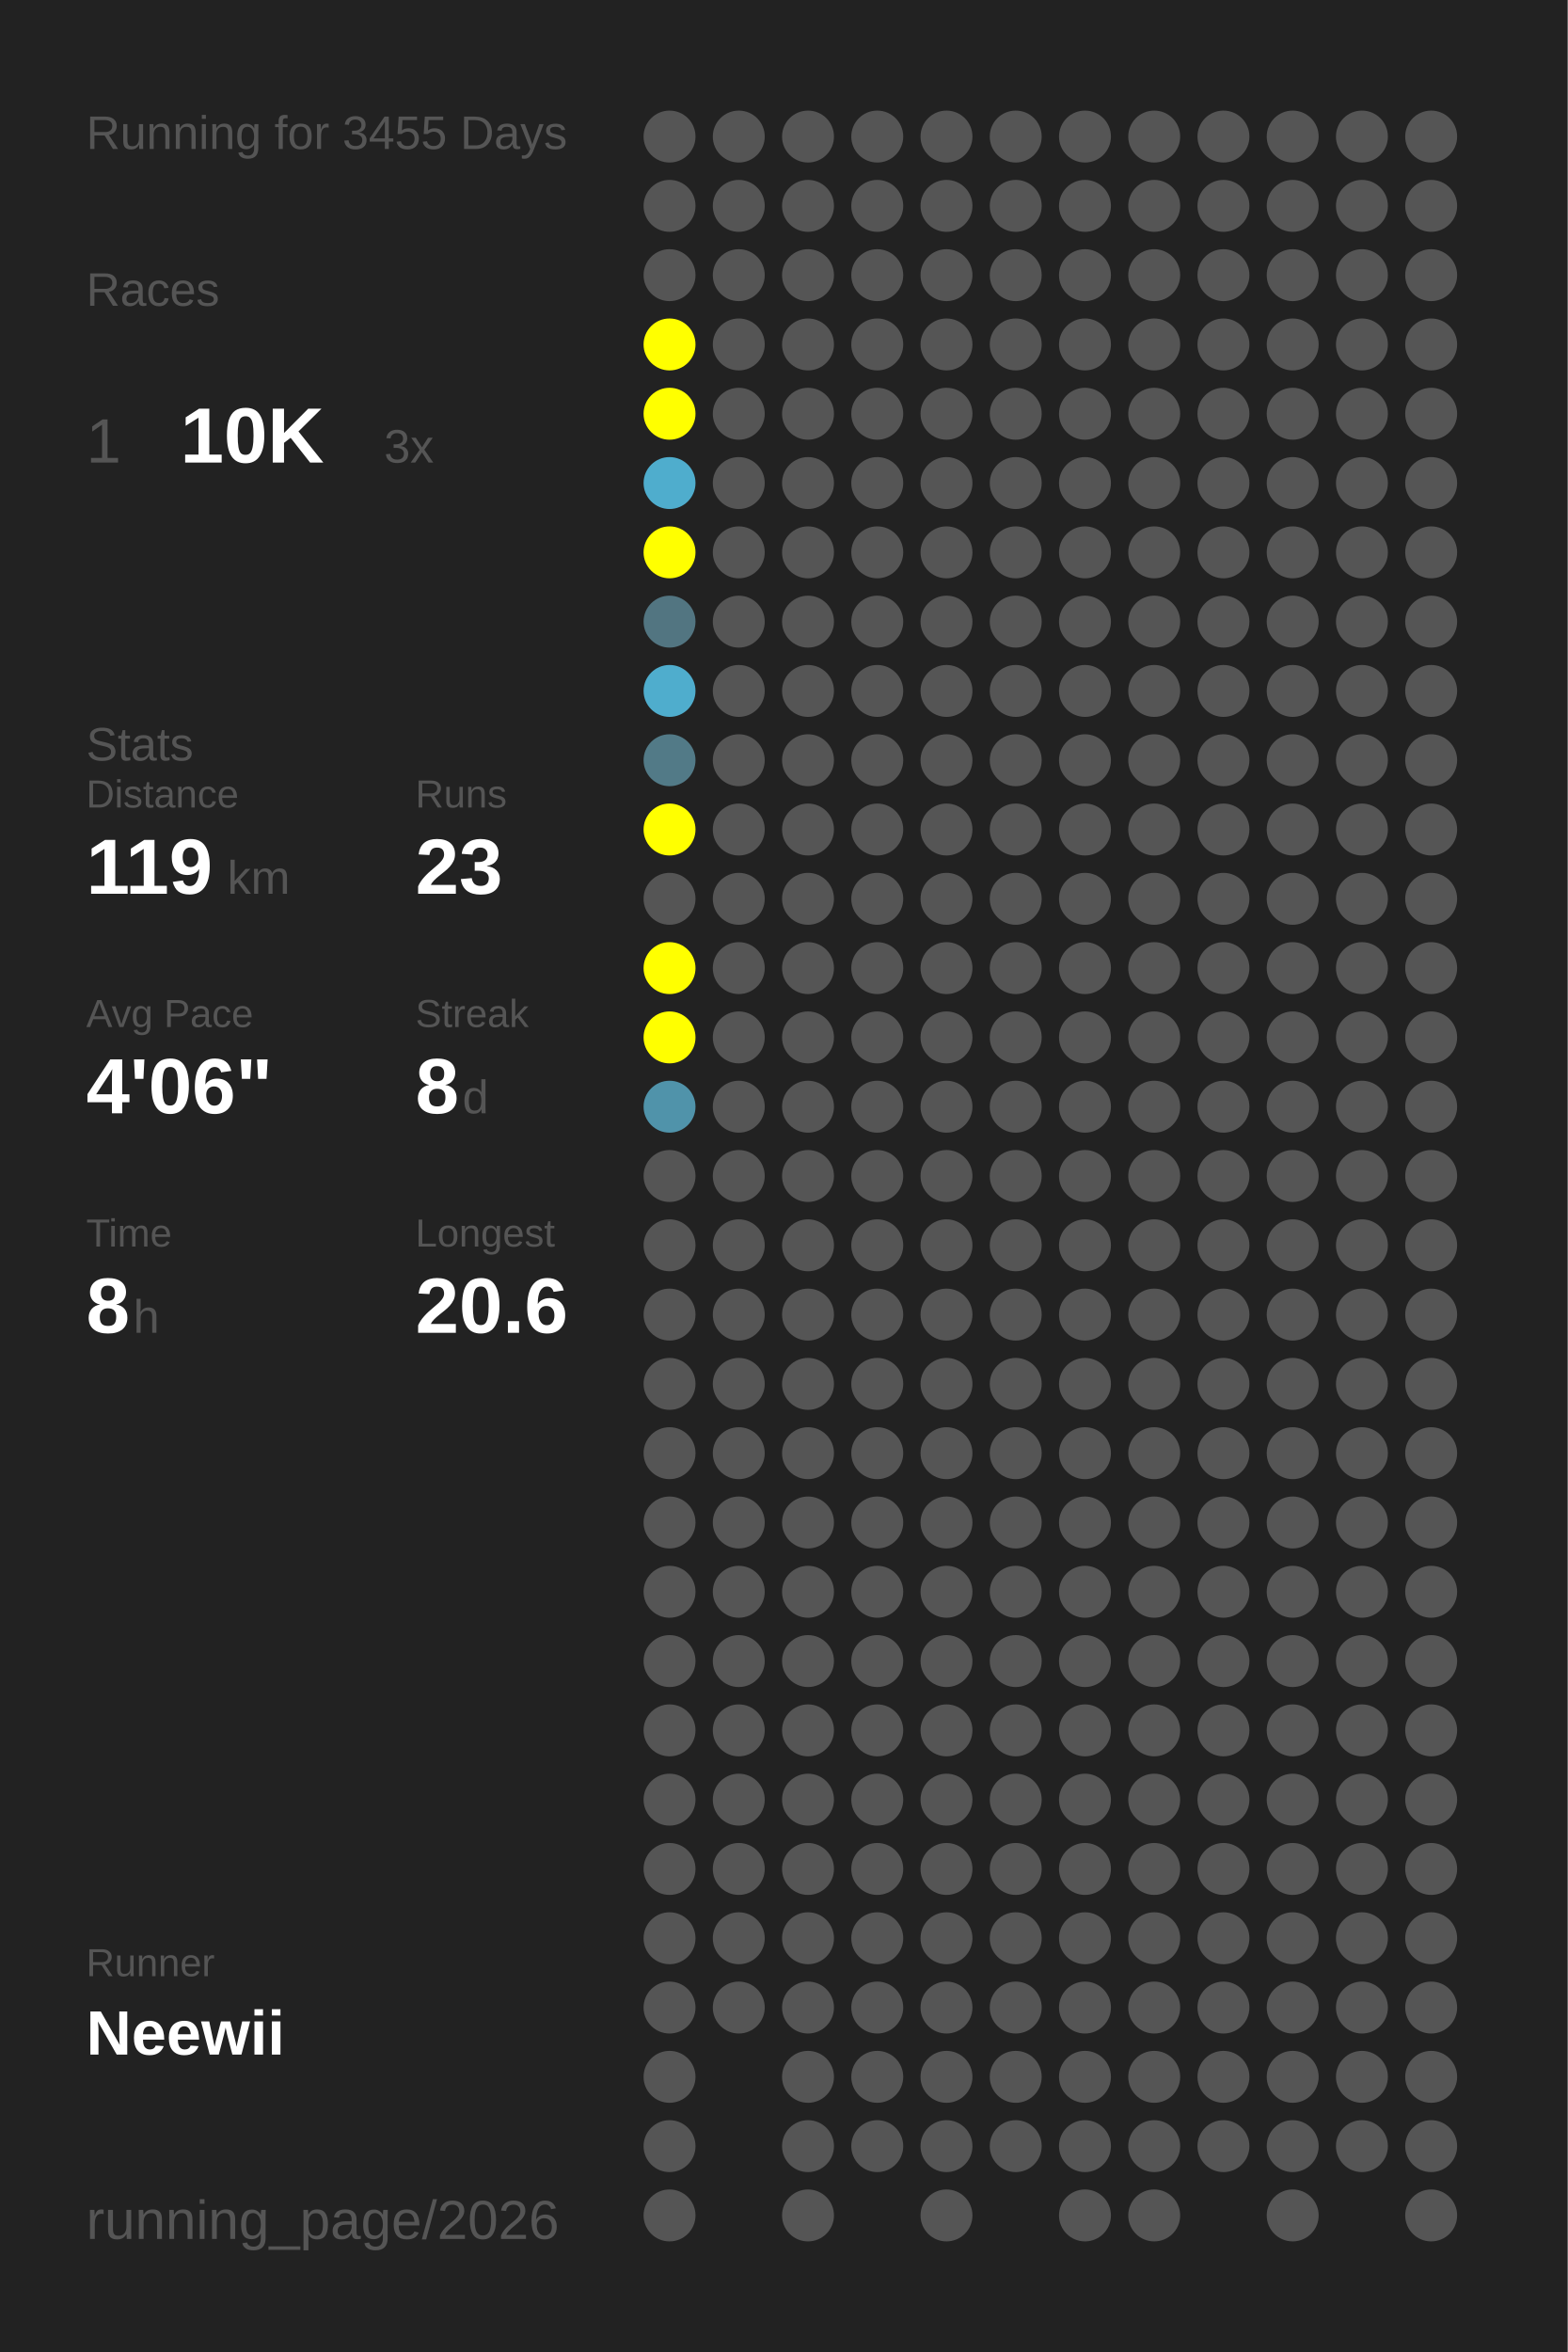
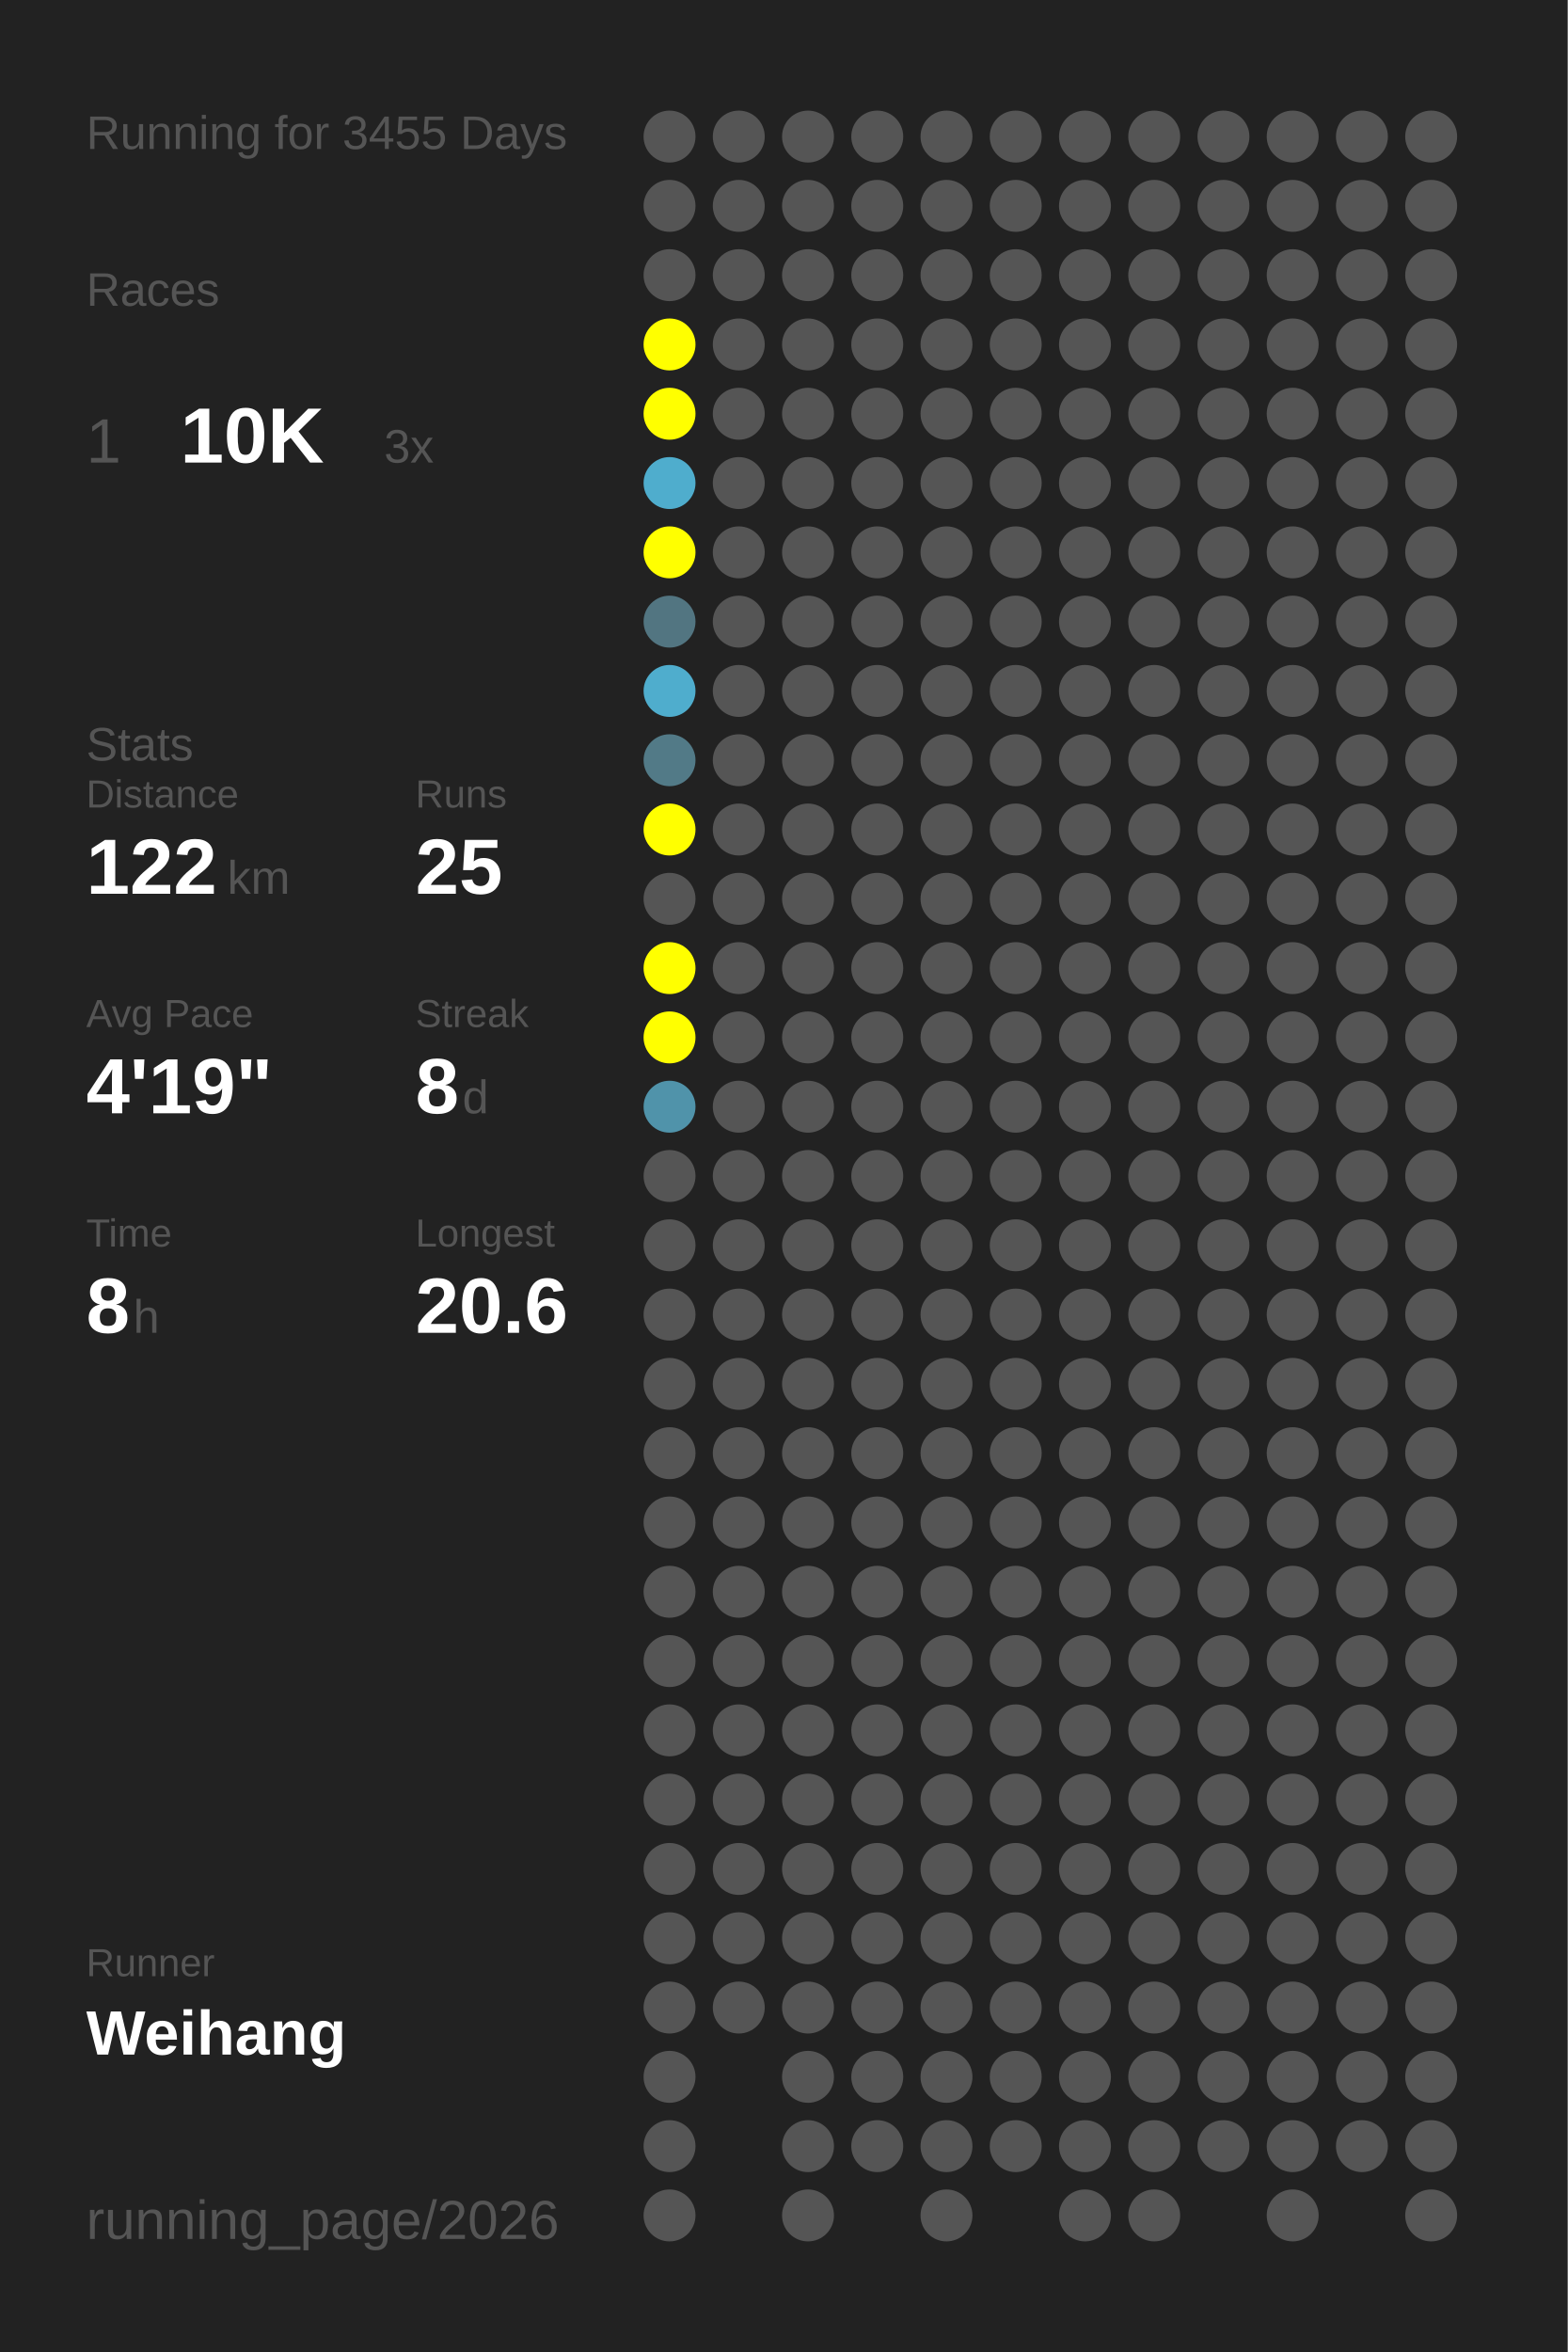
<svg xmlns="http://www.w3.org/2000/svg" baseProfile="full" height="300mm" version="1.1" viewBox="0,0,200,300" width="200mm">
  <defs />
  <rect fill="#222222" height="300" width="200" x="0" y="0" />
  <text fill="#555555" style="font-size:6px; font-family:Arial;" x="11" y="19">Running for 3455 Days</text>
  <text fill="#555555" style="font-size:6px; font-family:Arial;" x="11" y="39">Races</text>
  <text fill="#555555" style="font-size:8px; font-family:Arial;" x="11" y="59">1</text>
  <text fill="#FFFFFF" style="font-size:10px; font-family:Arial; font-weight:bold;" x="23" y="59">10K</text>
  <text fill="#555555" style="font-size:6px; font-family:Arial;" x="49" y="59">3x</text>
  <text fill="#555555" style="font-size:6px; font-family:Arial;" x="11" y="97">Stats</text>
  <text fill="#555555" style="font-size:5px; font-family:Arial;" x="11" y="103">Distance</text>
-   <text fill="#FFFFFF" style="font-size:10px; font-family:Arial; font-weight:bold;" x="11" y="114">119</text>
+   <text fill="#FFFFFF" style="font-size:10px; font-family:Arial; font-weight:bold;" x="11" y="114">122</text>
  <text fill="#555555" style="font-size:6px; font-family:Arial;" x="29" y="114">km</text>
  <text fill="#555555" style="font-size:5px; font-family:Arial;" x="53" y="103">Runs</text>
-   <text fill="#FFFFFF" style="font-size:10px; font-family:Arial; font-weight:bold;" x="53" y="114">23</text>
+   <text fill="#FFFFFF" style="font-size:10px; font-family:Arial; font-weight:bold;" x="53" y="114">25</text>
  <text fill="#555555" style="font-size:5px; font-family:Arial;" x="11" y="131">Avg Pace</text>
-   <text fill="#FFFFFF" style="font-size:10px; font-family:Arial; font-weight:bold;" x="11" y="142">4'06"</text>
+   <text fill="#FFFFFF" style="font-size:10px; font-family:Arial; font-weight:bold;" x="11" y="142">4'19"</text>
  <text fill="#555555" style="font-size:5px; font-family:Arial;" x="53" y="131">Streak</text>
  <text fill="#FFFFFF" style="font-size:10px; font-family:Arial; font-weight:bold;" x="53" y="142">8</text>
  <text fill="#555555" style="font-size:6px; font-family:Arial;" x="59" y="142">d</text>
  <text fill="#555555" style="font-size:5px; font-family:Arial;" x="11" y="159">Time</text>
  <text fill="#FFFFFF" style="font-size:10px; font-family:Arial; font-weight:bold;" x="11" y="170">8</text>
  <text fill="#555555" style="font-size:6px; font-family:Arial;" x="17" y="170">h</text>
  <text fill="#555555" style="font-size:5px; font-family:Arial;" x="53" y="159">Longest</text>
  <text fill="#FFFFFF" style="font-size:10px; font-family:Arial; font-weight:bold;" x="53" y="170">20.6</text>
  <text fill="#555555" style="font-size:5px; font-family:Arial;" x="11" y="252.065">Runner</text>
-   <text fill="#FFFFFF" style="font-size:8px; font-family:Arial; font-weight:bold;" x="11" y="262.065">Neewii</text>
+   <text fill="#FFFFFF" style="font-size:8px; font-family:Arial; font-weight:bold;" x="11" y="262.065">Weihang</text>
  <text fill="#555555" style="font-size:7px; font-family:Arial;" x="11" y="285.581">running_page/2026</text>
  <circle cx="85.417" cy="17.419" fill="#555555" r="3.312" />
  <circle cx="85.417" cy="26.258" fill="#555555" r="3.312" />
  <circle cx="85.417" cy="35.097" fill="#555555" r="3.312" />
  <circle cx="85.417" cy="43.935" fill="#FFFF00" r="3.312" />
  <circle cx="85.417" cy="52.774" fill="#FFFF00" r="3.312" />
  <circle cx="85.417" cy="61.613" fill="#4fadcd" r="3.312" />
  <circle cx="85.417" cy="70.452" fill="#FFFF00" r="3.312" />
  <circle cx="85.417" cy="79.29" fill="#527581" r="3.312" />
  <circle cx="85.417" cy="88.129" fill="#4fadcd" r="3.312" />
  <circle cx="85.417" cy="96.968" fill="#527a87" r="3.312" />
  <circle cx="85.417" cy="105.806" fill="#FFFF00" r="3.312" />
  <circle cx="85.417" cy="114.645" fill="#555555" r="3.312" />
  <circle cx="85.417" cy="123.484" fill="#FFFF00" r="3.312" />
  <circle cx="85.417" cy="132.323" fill="#FFFF00" r="3.312" />
  <circle cx="85.417" cy="141.161" fill="#5093aa" r="3.312" />
  <circle cx="85.417" cy="150" fill="#555555" r="3.312" />
  <circle cx="85.417" cy="158.839" fill="#555555" r="3.312" />
  <circle cx="85.417" cy="167.677" fill="#555555" r="3.312" />
  <circle cx="85.417" cy="176.516" fill="#555555" r="3.312" />
  <circle cx="85.417" cy="185.355" fill="#555555" r="3.312" />
  <circle cx="85.417" cy="194.194" fill="#555555" r="3.312" />
  <circle cx="85.417" cy="203.032" fill="#555555" r="3.312" />
  <circle cx="85.417" cy="211.871" fill="#555555" r="3.312" />
  <circle cx="85.417" cy="220.71" fill="#555555" r="3.312" />
  <circle cx="85.417" cy="229.548" fill="#555555" r="3.312" />
  <circle cx="85.417" cy="238.387" fill="#555555" r="3.312" />
  <circle cx="85.417" cy="247.226" fill="#555555" r="3.312" />
  <circle cx="85.417" cy="256.065" fill="#555555" r="3.312" />
  <circle cx="85.417" cy="264.903" fill="#555555" r="3.312" />
  <circle cx="85.417" cy="273.742" fill="#555555" r="3.312" />
  <circle cx="85.417" cy="282.581" fill="#555555" r="3.312" />
  <circle cx="94.25" cy="17.419" fill="#555555" r="3.312" />
  <circle cx="94.25" cy="26.258" fill="#555555" r="3.312" />
  <circle cx="94.25" cy="35.097" fill="#555555" r="3.312" />
  <circle cx="94.25" cy="43.935" fill="#555555" r="3.312" />
  <circle cx="94.25" cy="52.774" fill="#555555" r="3.312" />
  <circle cx="94.25" cy="61.613" fill="#555555" r="3.312" />
  <circle cx="94.25" cy="70.452" fill="#555555" r="3.312" />
  <circle cx="94.25" cy="79.29" fill="#555555" r="3.312" />
  <circle cx="94.25" cy="88.129" fill="#555555" r="3.312" />
  <circle cx="94.25" cy="96.968" fill="#555555" r="3.312" />
  <circle cx="94.25" cy="105.806" fill="#555555" r="3.312" />
  <circle cx="94.25" cy="114.645" fill="#555555" r="3.312" />
  <circle cx="94.25" cy="123.484" fill="#555555" r="3.312" />
  <circle cx="94.25" cy="132.323" fill="#555555" r="3.312" />
  <circle cx="94.25" cy="141.161" fill="#555555" r="3.312" />
  <circle cx="94.25" cy="150" fill="#555555" r="3.312" />
  <circle cx="94.25" cy="158.839" fill="#555555" r="3.312" />
  <circle cx="94.25" cy="167.677" fill="#555555" r="3.312" />
  <circle cx="94.25" cy="176.516" fill="#555555" r="3.312" />
  <circle cx="94.25" cy="185.355" fill="#555555" r="3.312" />
  <circle cx="94.25" cy="194.194" fill="#555555" r="3.312" />
  <circle cx="94.25" cy="203.032" fill="#555555" r="3.312" />
  <circle cx="94.25" cy="211.871" fill="#555555" r="3.312" />
  <circle cx="94.25" cy="220.71" fill="#555555" r="3.312" />
  <circle cx="94.25" cy="229.548" fill="#555555" r="3.312" />
  <circle cx="94.25" cy="238.387" fill="#555555" r="3.312" />
  <circle cx="94.25" cy="247.226" fill="#555555" r="3.312" />
  <circle cx="94.25" cy="256.065" fill="#555555" r="3.312" />
  <circle cx="103.083" cy="17.419" fill="#555555" r="3.312" />
  <circle cx="103.083" cy="26.258" fill="#555555" r="3.312" />
  <circle cx="103.083" cy="35.097" fill="#555555" r="3.312" />
  <circle cx="103.083" cy="43.935" fill="#555555" r="3.312" />
  <circle cx="103.083" cy="52.774" fill="#555555" r="3.312" />
  <circle cx="103.083" cy="61.613" fill="#555555" r="3.312" />
  <circle cx="103.083" cy="70.452" fill="#555555" r="3.312" />
  <circle cx="103.083" cy="79.29" fill="#555555" r="3.312" />
  <circle cx="103.083" cy="88.129" fill="#555555" r="3.312" />
  <circle cx="103.083" cy="96.968" fill="#555555" r="3.312" />
  <circle cx="103.083" cy="105.806" fill="#555555" r="3.312" />
  <circle cx="103.083" cy="114.645" fill="#555555" r="3.312" />
  <circle cx="103.083" cy="123.484" fill="#555555" r="3.312" />
  <circle cx="103.083" cy="132.323" fill="#555555" r="3.312" />
  <circle cx="103.083" cy="141.161" fill="#555555" r="3.312" />
  <circle cx="103.083" cy="150" fill="#555555" r="3.312" />
  <circle cx="103.083" cy="158.839" fill="#555555" r="3.312" />
  <circle cx="103.083" cy="167.677" fill="#555555" r="3.312" />
  <circle cx="103.083" cy="176.516" fill="#555555" r="3.312" />
  <circle cx="103.083" cy="185.355" fill="#555555" r="3.312" />
  <circle cx="103.083" cy="194.194" fill="#555555" r="3.312" />
  <circle cx="103.083" cy="203.032" fill="#555555" r="3.312" />
  <circle cx="103.083" cy="211.871" fill="#555555" r="3.312" />
  <circle cx="103.083" cy="220.71" fill="#555555" r="3.312" />
  <circle cx="103.083" cy="229.548" fill="#555555" r="3.312" />
  <circle cx="103.083" cy="238.387" fill="#555555" r="3.312" />
  <circle cx="103.083" cy="247.226" fill="#555555" r="3.312" />
  <circle cx="103.083" cy="256.065" fill="#555555" r="3.312" />
  <circle cx="103.083" cy="264.903" fill="#555555" r="3.312" />
  <circle cx="103.083" cy="273.742" fill="#555555" r="3.312" />
  <circle cx="103.083" cy="282.581" fill="#555555" r="3.312" />
  <circle cx="111.917" cy="17.419" fill="#555555" r="3.312" />
  <circle cx="111.917" cy="26.258" fill="#555555" r="3.312" />
  <circle cx="111.917" cy="35.097" fill="#555555" r="3.312" />
  <circle cx="111.917" cy="43.935" fill="#555555" r="3.312" />
  <circle cx="111.917" cy="52.774" fill="#555555" r="3.312" />
  <circle cx="111.917" cy="61.613" fill="#555555" r="3.312" />
  <circle cx="111.917" cy="70.452" fill="#555555" r="3.312" />
  <circle cx="111.917" cy="79.29" fill="#555555" r="3.312" />
  <circle cx="111.917" cy="88.129" fill="#555555" r="3.312" />
  <circle cx="111.917" cy="96.968" fill="#555555" r="3.312" />
  <circle cx="111.917" cy="105.806" fill="#555555" r="3.312" />
  <circle cx="111.917" cy="114.645" fill="#555555" r="3.312" />
  <circle cx="111.917" cy="123.484" fill="#555555" r="3.312" />
  <circle cx="111.917" cy="132.323" fill="#555555" r="3.312" />
  <circle cx="111.917" cy="141.161" fill="#555555" r="3.312" />
  <circle cx="111.917" cy="150" fill="#555555" r="3.312" />
  <circle cx="111.917" cy="158.839" fill="#555555" r="3.312" />
  <circle cx="111.917" cy="167.677" fill="#555555" r="3.312" />
  <circle cx="111.917" cy="176.516" fill="#555555" r="3.312" />
  <circle cx="111.917" cy="185.355" fill="#555555" r="3.312" />
  <circle cx="111.917" cy="194.194" fill="#555555" r="3.312" />
  <circle cx="111.917" cy="203.032" fill="#555555" r="3.312" />
  <circle cx="111.917" cy="211.871" fill="#555555" r="3.312" />
  <circle cx="111.917" cy="220.71" fill="#555555" r="3.312" />
  <circle cx="111.917" cy="229.548" fill="#555555" r="3.312" />
  <circle cx="111.917" cy="238.387" fill="#555555" r="3.312" />
  <circle cx="111.917" cy="247.226" fill="#555555" r="3.312" />
  <circle cx="111.917" cy="256.065" fill="#555555" r="3.312" />
  <circle cx="111.917" cy="264.903" fill="#555555" r="3.312" />
  <circle cx="111.917" cy="273.742" fill="#555555" r="3.312" />
  <circle cx="120.75" cy="17.419" fill="#555555" r="3.312" />
  <circle cx="120.75" cy="26.258" fill="#555555" r="3.312" />
  <circle cx="120.75" cy="35.097" fill="#555555" r="3.312" />
  <circle cx="120.75" cy="43.935" fill="#555555" r="3.312" />
  <circle cx="120.75" cy="52.774" fill="#555555" r="3.312" />
  <circle cx="120.75" cy="61.613" fill="#555555" r="3.312" />
  <circle cx="120.75" cy="70.452" fill="#555555" r="3.312" />
  <circle cx="120.75" cy="79.29" fill="#555555" r="3.312" />
  <circle cx="120.75" cy="88.129" fill="#555555" r="3.312" />
  <circle cx="120.75" cy="96.968" fill="#555555" r="3.312" />
  <circle cx="120.75" cy="105.806" fill="#555555" r="3.312" />
  <circle cx="120.75" cy="114.645" fill="#555555" r="3.312" />
  <circle cx="120.75" cy="123.484" fill="#555555" r="3.312" />
  <circle cx="120.75" cy="132.323" fill="#555555" r="3.312" />
  <circle cx="120.75" cy="141.161" fill="#555555" r="3.312" />
  <circle cx="120.75" cy="150" fill="#555555" r="3.312" />
  <circle cx="120.75" cy="158.839" fill="#555555" r="3.312" />
  <circle cx="120.75" cy="167.677" fill="#555555" r="3.312" />
  <circle cx="120.75" cy="176.516" fill="#555555" r="3.312" />
  <circle cx="120.75" cy="185.355" fill="#555555" r="3.312" />
  <circle cx="120.75" cy="194.194" fill="#555555" r="3.312" />
  <circle cx="120.75" cy="203.032" fill="#555555" r="3.312" />
  <circle cx="120.75" cy="211.871" fill="#555555" r="3.312" />
  <circle cx="120.75" cy="220.71" fill="#555555" r="3.312" />
  <circle cx="120.75" cy="229.548" fill="#555555" r="3.312" />
  <circle cx="120.75" cy="238.387" fill="#555555" r="3.312" />
  <circle cx="120.75" cy="247.226" fill="#555555" r="3.312" />
  <circle cx="120.75" cy="256.065" fill="#555555" r="3.312" />
  <circle cx="120.75" cy="264.903" fill="#555555" r="3.312" />
  <circle cx="120.75" cy="273.742" fill="#555555" r="3.312" />
  <circle cx="120.75" cy="282.581" fill="#555555" r="3.312" />
  <circle cx="129.583" cy="17.419" fill="#555555" r="3.312" />
  <circle cx="129.583" cy="26.258" fill="#555555" r="3.312" />
  <circle cx="129.583" cy="35.097" fill="#555555" r="3.312" />
  <circle cx="129.583" cy="43.935" fill="#555555" r="3.312" />
  <circle cx="129.583" cy="52.774" fill="#555555" r="3.312" />
  <circle cx="129.583" cy="61.613" fill="#555555" r="3.312" />
  <circle cx="129.583" cy="70.452" fill="#555555" r="3.312" />
  <circle cx="129.583" cy="79.29" fill="#555555" r="3.312" />
  <circle cx="129.583" cy="88.129" fill="#555555" r="3.312" />
  <circle cx="129.583" cy="96.968" fill="#555555" r="3.312" />
  <circle cx="129.583" cy="105.806" fill="#555555" r="3.312" />
  <circle cx="129.583" cy="114.645" fill="#555555" r="3.312" />
  <circle cx="129.583" cy="123.484" fill="#555555" r="3.312" />
  <circle cx="129.583" cy="132.323" fill="#555555" r="3.312" />
  <circle cx="129.583" cy="141.161" fill="#555555" r="3.312" />
  <circle cx="129.583" cy="150" fill="#555555" r="3.312" />
  <circle cx="129.583" cy="158.839" fill="#555555" r="3.312" />
  <circle cx="129.583" cy="167.677" fill="#555555" r="3.312" />
  <circle cx="129.583" cy="176.516" fill="#555555" r="3.312" />
  <circle cx="129.583" cy="185.355" fill="#555555" r="3.312" />
  <circle cx="129.583" cy="194.194" fill="#555555" r="3.312" />
  <circle cx="129.583" cy="203.032" fill="#555555" r="3.312" />
  <circle cx="129.583" cy="211.871" fill="#555555" r="3.312" />
  <circle cx="129.583" cy="220.71" fill="#555555" r="3.312" />
  <circle cx="129.583" cy="229.548" fill="#555555" r="3.312" />
  <circle cx="129.583" cy="238.387" fill="#555555" r="3.312" />
  <circle cx="129.583" cy="247.226" fill="#555555" r="3.312" />
  <circle cx="129.583" cy="256.065" fill="#555555" r="3.312" />
  <circle cx="129.583" cy="264.903" fill="#555555" r="3.312" />
  <circle cx="129.583" cy="273.742" fill="#555555" r="3.312" />
  <circle cx="138.417" cy="17.419" fill="#555555" r="3.312" />
  <circle cx="138.417" cy="26.258" fill="#555555" r="3.312" />
  <circle cx="138.417" cy="35.097" fill="#555555" r="3.312" />
  <circle cx="138.417" cy="43.935" fill="#555555" r="3.312" />
  <circle cx="138.417" cy="52.774" fill="#555555" r="3.312" />
  <circle cx="138.417" cy="61.613" fill="#555555" r="3.312" />
  <circle cx="138.417" cy="70.452" fill="#555555" r="3.312" />
  <circle cx="138.417" cy="79.29" fill="#555555" r="3.312" />
  <circle cx="138.417" cy="88.129" fill="#555555" r="3.312" />
  <circle cx="138.417" cy="96.968" fill="#555555" r="3.312" />
  <circle cx="138.417" cy="105.806" fill="#555555" r="3.312" />
  <circle cx="138.417" cy="114.645" fill="#555555" r="3.312" />
  <circle cx="138.417" cy="123.484" fill="#555555" r="3.312" />
  <circle cx="138.417" cy="132.323" fill="#555555" r="3.312" />
  <circle cx="138.417" cy="141.161" fill="#555555" r="3.312" />
  <circle cx="138.417" cy="150" fill="#555555" r="3.312" />
  <circle cx="138.417" cy="158.839" fill="#555555" r="3.312" />
  <circle cx="138.417" cy="167.677" fill="#555555" r="3.312" />
  <circle cx="138.417" cy="176.516" fill="#555555" r="3.312" />
  <circle cx="138.417" cy="185.355" fill="#555555" r="3.312" />
  <circle cx="138.417" cy="194.194" fill="#555555" r="3.312" />
  <circle cx="138.417" cy="203.032" fill="#555555" r="3.312" />
  <circle cx="138.417" cy="211.871" fill="#555555" r="3.312" />
  <circle cx="138.417" cy="220.71" fill="#555555" r="3.312" />
  <circle cx="138.417" cy="229.548" fill="#555555" r="3.312" />
  <circle cx="138.417" cy="238.387" fill="#555555" r="3.312" />
  <circle cx="138.417" cy="247.226" fill="#555555" r="3.312" />
  <circle cx="138.417" cy="256.065" fill="#555555" r="3.312" />
  <circle cx="138.417" cy="264.903" fill="#555555" r="3.312" />
  <circle cx="138.417" cy="273.742" fill="#555555" r="3.312" />
  <circle cx="138.417" cy="282.581" fill="#555555" r="3.312" />
  <circle cx="147.25" cy="17.419" fill="#555555" r="3.312" />
  <circle cx="147.25" cy="26.258" fill="#555555" r="3.312" />
  <circle cx="147.25" cy="35.097" fill="#555555" r="3.312" />
  <circle cx="147.25" cy="43.935" fill="#555555" r="3.312" />
  <circle cx="147.25" cy="52.774" fill="#555555" r="3.312" />
  <circle cx="147.25" cy="61.613" fill="#555555" r="3.312" />
  <circle cx="147.25" cy="70.452" fill="#555555" r="3.312" />
  <circle cx="147.25" cy="79.29" fill="#555555" r="3.312" />
  <circle cx="147.25" cy="88.129" fill="#555555" r="3.312" />
  <circle cx="147.25" cy="96.968" fill="#555555" r="3.312" />
  <circle cx="147.25" cy="105.806" fill="#555555" r="3.312" />
  <circle cx="147.25" cy="114.645" fill="#555555" r="3.312" />
  <circle cx="147.25" cy="123.484" fill="#555555" r="3.312" />
  <circle cx="147.25" cy="132.323" fill="#555555" r="3.312" />
  <circle cx="147.25" cy="141.161" fill="#555555" r="3.312" />
  <circle cx="147.25" cy="150" fill="#555555" r="3.312" />
  <circle cx="147.25" cy="158.839" fill="#555555" r="3.312" />
  <circle cx="147.25" cy="167.677" fill="#555555" r="3.312" />
  <circle cx="147.25" cy="176.516" fill="#555555" r="3.312" />
  <circle cx="147.25" cy="185.355" fill="#555555" r="3.312" />
  <circle cx="147.25" cy="194.194" fill="#555555" r="3.312" />
  <circle cx="147.25" cy="203.032" fill="#555555" r="3.312" />
  <circle cx="147.25" cy="211.871" fill="#555555" r="3.312" />
  <circle cx="147.25" cy="220.71" fill="#555555" r="3.312" />
  <circle cx="147.25" cy="229.548" fill="#555555" r="3.312" />
  <circle cx="147.25" cy="238.387" fill="#555555" r="3.312" />
  <circle cx="147.25" cy="247.226" fill="#555555" r="3.312" />
  <circle cx="147.25" cy="256.065" fill="#555555" r="3.312" />
  <circle cx="147.25" cy="264.903" fill="#555555" r="3.312" />
  <circle cx="147.25" cy="273.742" fill="#555555" r="3.312" />
  <circle cx="147.25" cy="282.581" fill="#555555" r="3.312" />
  <circle cx="156.083" cy="17.419" fill="#555555" r="3.312" />
  <circle cx="156.083" cy="26.258" fill="#555555" r="3.312" />
  <circle cx="156.083" cy="35.097" fill="#555555" r="3.312" />
  <circle cx="156.083" cy="43.935" fill="#555555" r="3.312" />
  <circle cx="156.083" cy="52.774" fill="#555555" r="3.312" />
  <circle cx="156.083" cy="61.613" fill="#555555" r="3.312" />
  <circle cx="156.083" cy="70.452" fill="#555555" r="3.312" />
  <circle cx="156.083" cy="79.29" fill="#555555" r="3.312" />
  <circle cx="156.083" cy="88.129" fill="#555555" r="3.312" />
  <circle cx="156.083" cy="96.968" fill="#555555" r="3.312" />
  <circle cx="156.083" cy="105.806" fill="#555555" r="3.312" />
  <circle cx="156.083" cy="114.645" fill="#555555" r="3.312" />
  <circle cx="156.083" cy="123.484" fill="#555555" r="3.312" />
  <circle cx="156.083" cy="132.323" fill="#555555" r="3.312" />
  <circle cx="156.083" cy="141.161" fill="#555555" r="3.312" />
  <circle cx="156.083" cy="150" fill="#555555" r="3.312" />
  <circle cx="156.083" cy="158.839" fill="#555555" r="3.312" />
  <circle cx="156.083" cy="167.677" fill="#555555" r="3.312" />
  <circle cx="156.083" cy="176.516" fill="#555555" r="3.312" />
  <circle cx="156.083" cy="185.355" fill="#555555" r="3.312" />
  <circle cx="156.083" cy="194.194" fill="#555555" r="3.312" />
  <circle cx="156.083" cy="203.032" fill="#555555" r="3.312" />
  <circle cx="156.083" cy="211.871" fill="#555555" r="3.312" />
  <circle cx="156.083" cy="220.71" fill="#555555" r="3.312" />
  <circle cx="156.083" cy="229.548" fill="#555555" r="3.312" />
  <circle cx="156.083" cy="238.387" fill="#555555" r="3.312" />
  <circle cx="156.083" cy="247.226" fill="#555555" r="3.312" />
  <circle cx="156.083" cy="256.065" fill="#555555" r="3.312" />
  <circle cx="156.083" cy="264.903" fill="#555555" r="3.312" />
  <circle cx="156.083" cy="273.742" fill="#555555" r="3.312" />
  <circle cx="164.917" cy="17.419" fill="#555555" r="3.312" />
  <circle cx="164.917" cy="26.258" fill="#555555" r="3.312" />
  <circle cx="164.917" cy="35.097" fill="#555555" r="3.312" />
  <circle cx="164.917" cy="43.935" fill="#555555" r="3.312" />
  <circle cx="164.917" cy="52.774" fill="#555555" r="3.312" />
  <circle cx="164.917" cy="61.613" fill="#555555" r="3.312" />
  <circle cx="164.917" cy="70.452" fill="#555555" r="3.312" />
  <circle cx="164.917" cy="79.29" fill="#555555" r="3.312" />
  <circle cx="164.917" cy="88.129" fill="#555555" r="3.312" />
  <circle cx="164.917" cy="96.968" fill="#555555" r="3.312" />
  <circle cx="164.917" cy="105.806" fill="#555555" r="3.312" />
  <circle cx="164.917" cy="114.645" fill="#555555" r="3.312" />
  <circle cx="164.917" cy="123.484" fill="#555555" r="3.312" />
  <circle cx="164.917" cy="132.323" fill="#555555" r="3.312" />
  <circle cx="164.917" cy="141.161" fill="#555555" r="3.312" />
  <circle cx="164.917" cy="150" fill="#555555" r="3.312" />
  <circle cx="164.917" cy="158.839" fill="#555555" r="3.312" />
  <circle cx="164.917" cy="167.677" fill="#555555" r="3.312" />
  <circle cx="164.917" cy="176.516" fill="#555555" r="3.312" />
  <circle cx="164.917" cy="185.355" fill="#555555" r="3.312" />
  <circle cx="164.917" cy="194.194" fill="#555555" r="3.312" />
  <circle cx="164.917" cy="203.032" fill="#555555" r="3.312" />
  <circle cx="164.917" cy="211.871" fill="#555555" r="3.312" />
  <circle cx="164.917" cy="220.71" fill="#555555" r="3.312" />
  <circle cx="164.917" cy="229.548" fill="#555555" r="3.312" />
  <circle cx="164.917" cy="238.387" fill="#555555" r="3.312" />
  <circle cx="164.917" cy="247.226" fill="#555555" r="3.312" />
  <circle cx="164.917" cy="256.065" fill="#555555" r="3.312" />
  <circle cx="164.917" cy="264.903" fill="#555555" r="3.312" />
  <circle cx="164.917" cy="273.742" fill="#555555" r="3.312" />
  <circle cx="164.917" cy="282.581" fill="#555555" r="3.312" />
  <circle cx="173.75" cy="17.419" fill="#555555" r="3.312" />
  <circle cx="173.75" cy="26.258" fill="#555555" r="3.312" />
  <circle cx="173.75" cy="35.097" fill="#555555" r="3.312" />
  <circle cx="173.75" cy="43.935" fill="#555555" r="3.312" />
  <circle cx="173.75" cy="52.774" fill="#555555" r="3.312" />
  <circle cx="173.75" cy="61.613" fill="#555555" r="3.312" />
  <circle cx="173.75" cy="70.452" fill="#555555" r="3.312" />
  <circle cx="173.75" cy="79.29" fill="#555555" r="3.312" />
  <circle cx="173.75" cy="88.129" fill="#555555" r="3.312" />
  <circle cx="173.75" cy="96.968" fill="#555555" r="3.312" />
  <circle cx="173.75" cy="105.806" fill="#555555" r="3.312" />
  <circle cx="173.75" cy="114.645" fill="#555555" r="3.312" />
  <circle cx="173.75" cy="123.484" fill="#555555" r="3.312" />
  <circle cx="173.75" cy="132.323" fill="#555555" r="3.312" />
  <circle cx="173.75" cy="141.161" fill="#555555" r="3.312" />
  <circle cx="173.75" cy="150" fill="#555555" r="3.312" />
  <circle cx="173.75" cy="158.839" fill="#555555" r="3.312" />
  <circle cx="173.75" cy="167.677" fill="#555555" r="3.312" />
  <circle cx="173.75" cy="176.516" fill="#555555" r="3.312" />
  <circle cx="173.75" cy="185.355" fill="#555555" r="3.312" />
  <circle cx="173.75" cy="194.194" fill="#555555" r="3.312" />
  <circle cx="173.75" cy="203.032" fill="#555555" r="3.312" />
  <circle cx="173.75" cy="211.871" fill="#555555" r="3.312" />
  <circle cx="173.75" cy="220.71" fill="#555555" r="3.312" />
  <circle cx="173.75" cy="229.548" fill="#555555" r="3.312" />
  <circle cx="173.75" cy="238.387" fill="#555555" r="3.312" />
  <circle cx="173.75" cy="247.226" fill="#555555" r="3.312" />
  <circle cx="173.75" cy="256.065" fill="#555555" r="3.312" />
  <circle cx="173.75" cy="264.903" fill="#555555" r="3.312" />
  <circle cx="173.75" cy="273.742" fill="#555555" r="3.312" />
  <circle cx="182.583" cy="17.419" fill="#555555" r="3.312" />
  <circle cx="182.583" cy="26.258" fill="#555555" r="3.312" />
  <circle cx="182.583" cy="35.097" fill="#555555" r="3.312" />
  <circle cx="182.583" cy="43.935" fill="#555555" r="3.312" />
  <circle cx="182.583" cy="52.774" fill="#555555" r="3.312" />
  <circle cx="182.583" cy="61.613" fill="#555555" r="3.312" />
  <circle cx="182.583" cy="70.452" fill="#555555" r="3.312" />
  <circle cx="182.583" cy="79.29" fill="#555555" r="3.312" />
  <circle cx="182.583" cy="88.129" fill="#555555" r="3.312" />
  <circle cx="182.583" cy="96.968" fill="#555555" r="3.312" />
  <circle cx="182.583" cy="105.806" fill="#555555" r="3.312" />
  <circle cx="182.583" cy="114.645" fill="#555555" r="3.312" />
  <circle cx="182.583" cy="123.484" fill="#555555" r="3.312" />
  <circle cx="182.583" cy="132.323" fill="#555555" r="3.312" />
  <circle cx="182.583" cy="141.161" fill="#555555" r="3.312" />
  <circle cx="182.583" cy="150" fill="#555555" r="3.312" />
  <circle cx="182.583" cy="158.839" fill="#555555" r="3.312" />
  <circle cx="182.583" cy="167.677" fill="#555555" r="3.312" />
  <circle cx="182.583" cy="176.516" fill="#555555" r="3.312" />
  <circle cx="182.583" cy="185.355" fill="#555555" r="3.312" />
  <circle cx="182.583" cy="194.194" fill="#555555" r="3.312" />
  <circle cx="182.583" cy="203.032" fill="#555555" r="3.312" />
  <circle cx="182.583" cy="211.871" fill="#555555" r="3.312" />
  <circle cx="182.583" cy="220.71" fill="#555555" r="3.312" />
  <circle cx="182.583" cy="229.548" fill="#555555" r="3.312" />
  <circle cx="182.583" cy="238.387" fill="#555555" r="3.312" />
  <circle cx="182.583" cy="247.226" fill="#555555" r="3.312" />
  <circle cx="182.583" cy="256.065" fill="#555555" r="3.312" />
  <circle cx="182.583" cy="264.903" fill="#555555" r="3.312" />
  <circle cx="182.583" cy="273.742" fill="#555555" r="3.312" />
  <circle cx="182.583" cy="282.581" fill="#555555" r="3.312" />
</svg>
